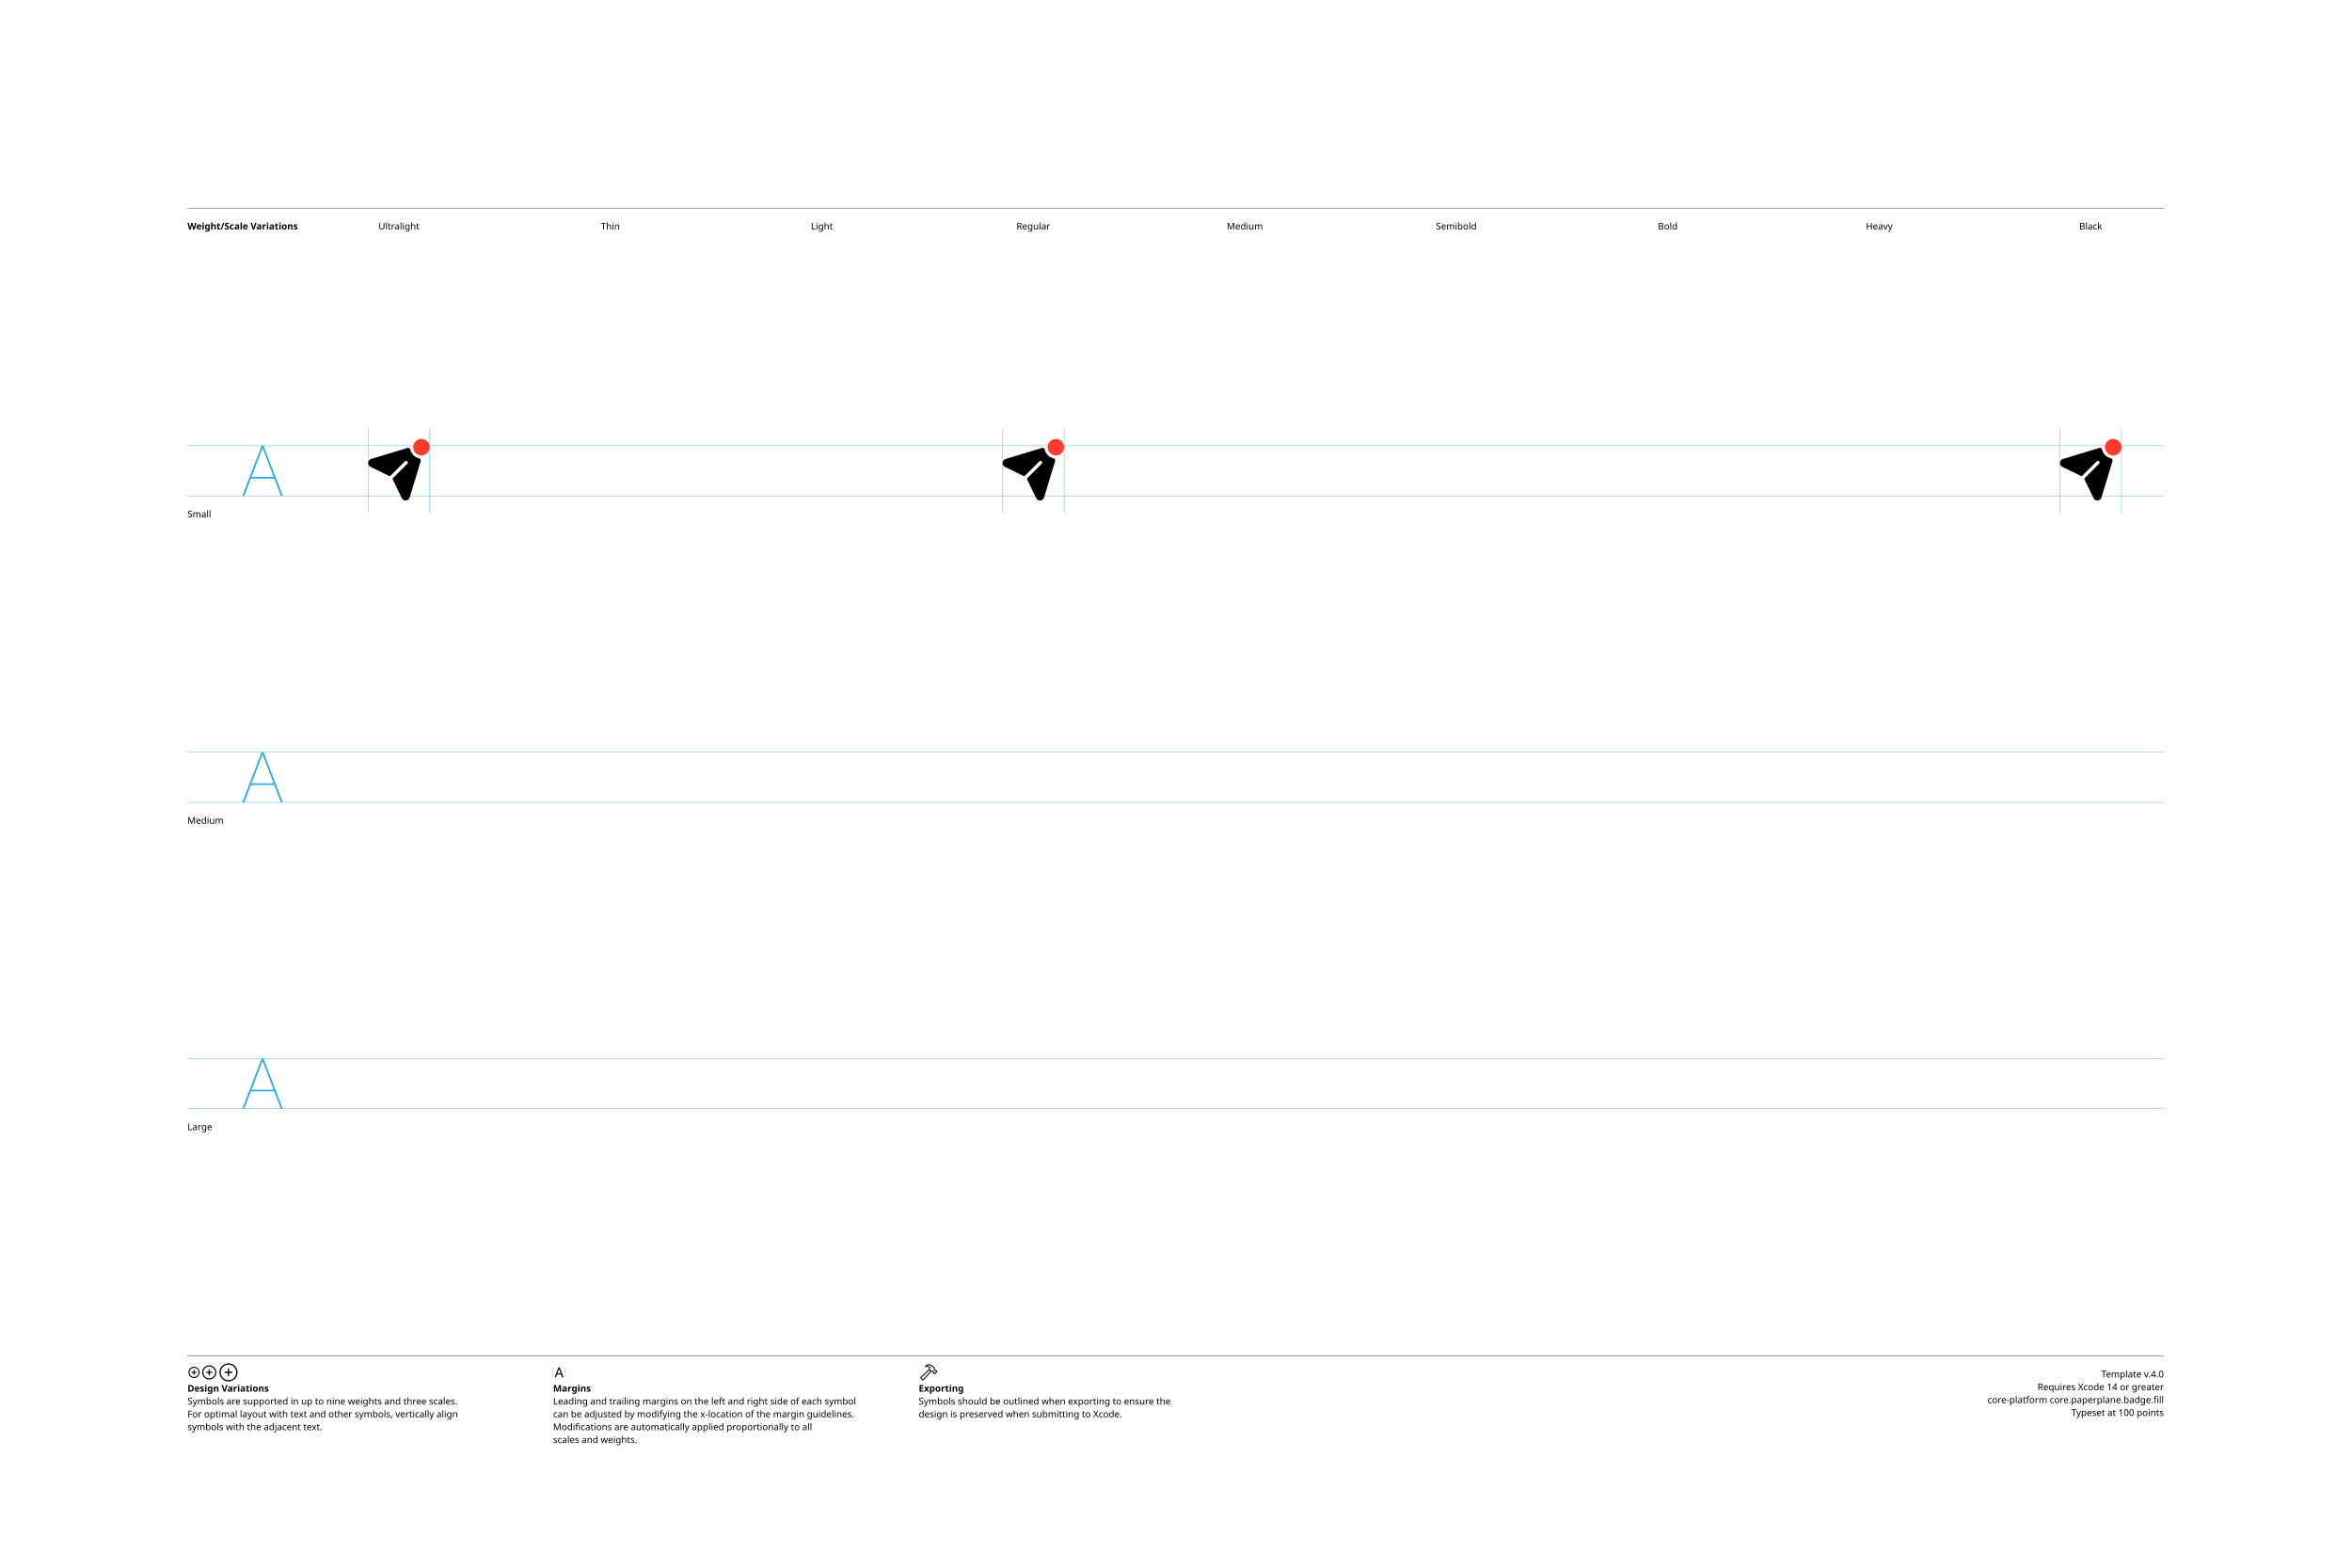
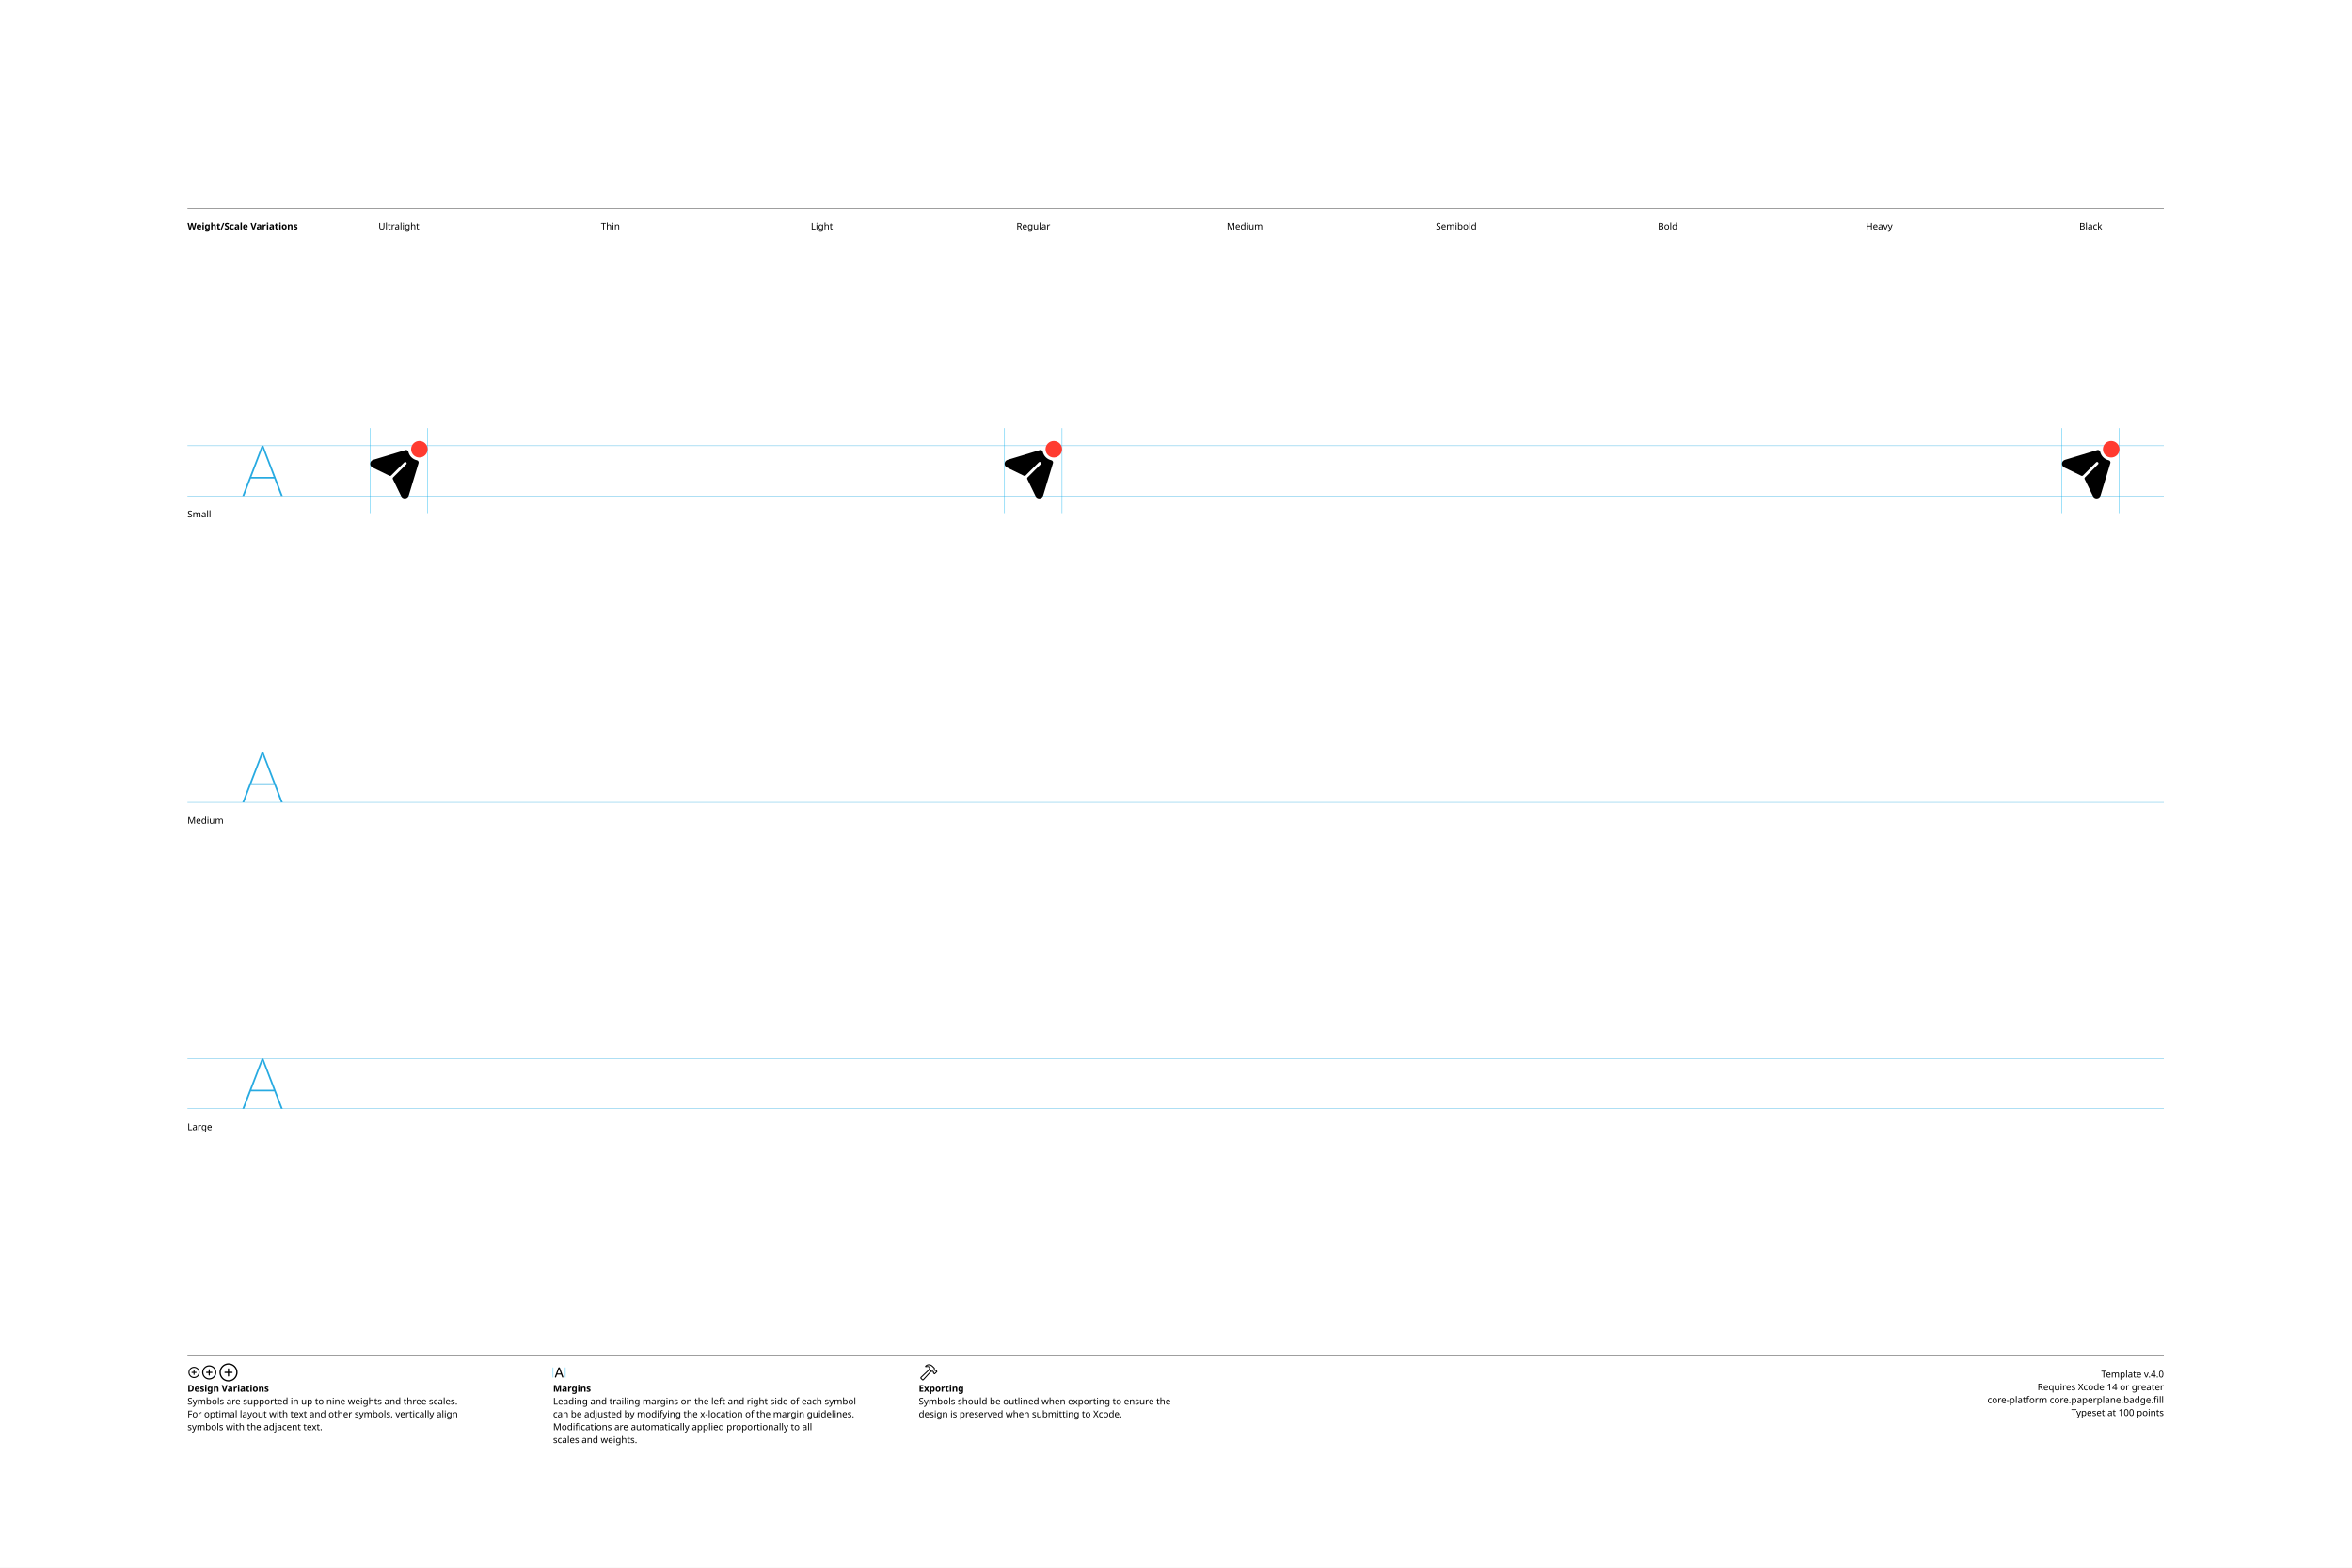
<svg xmlns="http://www.w3.org/2000/svg" version="1.1" width="3300" height="2200">
  <style>.monochrome-0 {fill:#000000}
.monochrome-1 {fill:#000000}
.multicolor-0:tintColor {fill:#007AFF}
.multicolor-1:systemRedColor {fill:#FF3B30}
.hierarchical-0:primary {fill:#212121}
.hierarchical-1:secondary {fill:#8E8E8E}
.SFSymbolsPreview000000 {fill:#000000;opacity:1.0}
.SFSymbolsPreviewFF3B30 {fill:#FF3B30;opacity:1.0}
</style>
  <g id="Notes">
    <rect height="2200" id="artboard" style="fill:white;opacity:1" width="3300" x="0" y="0" />
    <line style="fill:none;stroke:black;opacity:1;stroke-width:0.5;" x1="263" x2="3036" y1="292" y2="292" />
    <text style="stroke:none;fill:black;font-family:sans-serif;font-size:13;font-weight:bold;" transform="matrix(1 0 0 1 263 322)">Weight/Scale Variations</text>
    <text style="stroke:none;fill:black;font-family:sans-serif;font-size:13;text-anchor:middle;" transform="matrix(1 0 0 1 559.711 322)">Ultralight</text>
    <text style="stroke:none;fill:black;font-family:sans-serif;font-size:13;text-anchor:middle;" transform="matrix(1 0 0 1 856.422 322)">Thin</text>
    <text style="stroke:none;fill:black;font-family:sans-serif;font-size:13;text-anchor:middle;" transform="matrix(1 0 0 1 1153.13 322)">Light</text>
    <text style="stroke:none;fill:black;font-family:sans-serif;font-size:13;text-anchor:middle;" transform="matrix(1 0 0 1 1449.84 322)">Regular</text>
    <text style="stroke:none;fill:black;font-family:sans-serif;font-size:13;text-anchor:middle;" transform="matrix(1 0 0 1 1746.56 322)">Medium</text>
    <text style="stroke:none;fill:black;font-family:sans-serif;font-size:13;text-anchor:middle;" transform="matrix(1 0 0 1 2043.27 322)">Semibold</text>
    <text style="stroke:none;fill:black;font-family:sans-serif;font-size:13;text-anchor:middle;" transform="matrix(1 0 0 1 2339.98 322)">Bold</text>
    <text style="stroke:none;fill:black;font-family:sans-serif;font-size:13;text-anchor:middle;" transform="matrix(1 0 0 1 2636.69 322)">Heavy</text>
    <text style="stroke:none;fill:black;font-family:sans-serif;font-size:13;text-anchor:middle;" transform="matrix(1 0 0 1 2933.4 322)">Black</text>
    <line style="fill:none;stroke:black;opacity:1;stroke-width:0.5;" x1="263" x2="3036" y1="1903" y2="1903" />
    <g transform="matrix(1 0 0 1 263 1933)">
      <path d="M9.248 0.83C13.555 0.83 17.139-2.744 17.139-7.051C17.139-11.357 13.545-14.932 9.238-14.932C4.941-14.932 1.367-11.357 1.367-7.051C1.367-2.744 4.951 0.83 9.248 0.83ZM9.248-0.654C5.703-0.654 2.871-3.496 2.871-7.051C2.871-10.605 5.693-13.447 9.238-13.447C12.793-13.447 15.645-10.605 15.645-7.051C15.645-3.496 12.803-0.654 9.248-0.654ZM5.654-7.051C5.654-6.621 5.957-6.328 6.406-6.328L8.506-6.328L8.506-4.209C8.506-3.77 8.799-3.467 9.229-3.467C9.678-3.467 9.971-3.77 9.971-4.209L9.971-6.328L12.09-6.328C12.529-6.328 12.832-6.621 12.832-7.051C12.832-7.49 12.529-7.793 12.09-7.793L9.971-7.793L9.971-9.902C9.971-10.352 9.678-10.654 9.229-10.654C8.799-10.654 8.506-10.352 8.506-9.902L8.506-7.793L6.406-7.793C5.957-7.793 5.654-7.49 5.654-7.051Z" />
    </g>
    <g transform="matrix(1 0 0 1 281.867 1933)">
      <path d="M11.709 2.91C17.158 2.91 21.67-1.611 21.67-7.051C21.67-12.5 17.148-17.012 11.699-17.012C6.26-17.012 1.748-12.5 1.748-7.051C1.748-1.611 6.27 2.91 11.709 2.91ZM11.709 1.25C7.1 1.25 3.418-2.441 3.418-7.051C3.418-11.66 7.09-15.352 11.699-15.352C16.309-15.352 20.01-11.66 20.01-7.051C20.01-2.441 16.318 1.25 11.709 1.25ZM7.178-7.051C7.178-6.572 7.51-6.25 8.008-6.25L10.879-6.25L10.879-3.369C10.879-2.881 11.211-2.539 11.69-2.539C12.178-2.539 12.52-2.871 12.52-3.369L12.52-6.25L15.4-6.25C15.889-6.25 16.23-6.572 16.23-7.051C16.23-7.539 15.889-7.881 15.4-7.881L12.52-7.881L12.52-10.752C12.52-11.25 12.178-11.592 11.69-11.592C11.211-11.592 10.879-11.25 10.879-10.752L10.879-7.881L8.008-7.881C7.51-7.881 7.178-7.539 7.178-7.051Z" />
    </g>
    <g transform="matrix(1 0 0 1 305.646 1933)">
      <path d="M14.971 5.664C21.934 5.664 27.695-0.098 27.695-7.051C27.695-14.014 21.924-19.775 14.961-19.775C8.008-19.775 2.256-14.014 2.256-7.051C2.256-0.098 8.018 5.664 14.971 5.664ZM14.971 3.848C8.936 3.848 4.082-1.016 4.082-7.051C4.082-13.096 8.926-17.949 14.961-17.949C21.006-17.949 25.869-13.096 25.869-7.051C25.869-1.016 21.016 3.848 14.971 3.848ZM9.199-7.051C9.199-6.533 9.57-6.172 10.117-6.172L14.062-6.172L14.062-2.217C14.062-1.68 14.434-1.299 14.951-1.299C15.488-1.299 15.859-1.67 15.859-2.217L15.859-6.172L19.814-6.172C20.352-6.172 20.732-6.533 20.732-7.051C20.732-7.598 20.361-7.969 19.814-7.969L15.859-7.969L15.859-11.914C15.859-12.461 15.488-12.842 14.951-12.842C14.434-12.842 14.062-12.461 14.062-11.914L14.062-7.969L10.117-7.969C9.57-7.969 9.199-7.598 9.199-7.051Z" />
    </g>
    <text style="stroke:none;fill:black;font-family:sans-serif;font-size:13;font-weight:bold;" transform="matrix(1 0 0 1 263 1953)">Design Variations</text>
    <text style="stroke:none;fill:black;font-family:sans-serif;font-size:13;" transform="matrix(1 0 0 1 263 1971)">Symbols are supported in up to nine weights and three scales.</text>
    <text style="stroke:none;fill:black;font-family:sans-serif;font-size:13;" transform="matrix(1 0 0 1 263 1989)">For optimal layout with text and other symbols, vertically align</text>
    <text style="stroke:none;fill:black;font-family:sans-serif;font-size:13;" transform="matrix(1 0 0 1 263 2007)">symbols with the adjacent text.</text>
    <line style="fill:none;stroke:#00AEEF;stroke-width:0.5;opacity:1.0;" x1="776" x2="776" y1="1919" y2="1933" />
    <g transform="matrix(1 0 0 1 776 1933)">
      <path d="M3.311 0.156C3.828 0.156 4.082-0.039 4.268-0.586L5.527-4.033L11.289-4.033L12.549-0.586C12.734-0.039 12.988 0.156 13.496 0.156C14.014 0.156 14.346-0.156 14.346-0.645C14.346-0.811 14.316-0.967 14.238-1.172L9.658-13.369C9.434-13.965 9.033-14.268 8.408-14.268C7.803-14.268 7.393-13.975 7.178-13.379L2.598-1.162C2.52-0.957 2.49-0.801 2.49-0.635C2.49-0.146 2.803 0.156 3.311 0.156ZM6.006-5.518L8.379-12.09L8.428-12.09L10.801-5.518Z" />
    </g>
    <line style="fill:none;stroke:#00AEEF;stroke-width:0.5;opacity:1.0;" x1="793.197" x2="793.197" y1="1919" y2="1933" />
    <text style="stroke:none;fill:black;font-family:sans-serif;font-size:13;font-weight:bold;" transform="matrix(1 0 0 1 776 1953)">Margins</text>
    <text style="stroke:none;fill:black;font-family:sans-serif;font-size:13;" transform="matrix(1 0 0 1 776 1971)">Leading and trailing margins on the left and right side of each symbol</text>
    <text style="stroke:none;fill:black;font-family:sans-serif;font-size:13;" transform="matrix(1 0 0 1 776 1989)">can be adjusted by modifying the x-location of the margin guidelines.</text>
    <text style="stroke:none;fill:black;font-family:sans-serif;font-size:13;" transform="matrix(1 0 0 1 776 2007)">Modifications are automatically applied proportionally to all</text>
    <text style="stroke:none;fill:black;font-family:sans-serif;font-size:13;" transform="matrix(1 0 0 1 776 2025)">scales and weights.</text>
    <g transform="matrix(1 0 0 1 1289 1933)">
      <path d="M2.842 1.865L4.541 3.574C5.4 4.443 6.387 4.385 7.314 3.359L18.008-8.428L17.041-9.404L6.426 2.275C6.074 2.676 5.742 2.773 5.273 2.305L4.102 1.143C3.633 0.684 3.74 0.342 4.141-0.02L15.615-10.82L14.639-11.787L3.047-0.898C2.061 0.02 1.982 0.996 2.842 1.865ZM9.258-16.328C8.838-15.918 8.809-15.342 9.043-14.951C9.277-14.59 9.736-14.355 10.381-14.521C11.846-14.863 13.369-14.922 14.795-13.984L14.209-12.529C13.867-11.699 14.043-11.113 14.58-10.566L16.875-8.252C17.363-7.764 17.773-7.744 18.34-7.842L19.404-8.037L20.068-7.363L20.029-6.807C19.99-6.309 20.117-5.928 20.605-5.449L21.367-4.707C21.846-4.229 22.461-4.199 22.93-4.668L25.84-7.588C26.309-8.057 26.289-8.652 25.811-9.131L25.039-9.893C24.561-10.371 24.189-10.527 23.711-10.488L23.135-10.44L22.49-11.074L22.734-12.197C22.861-12.764 22.705-13.203 22.119-13.789L19.922-15.977C16.582-19.297 12.148-19.219 9.258-16.328ZM10.752-15.957C13.184-17.734 16.475-17.432 18.701-15.205L21.133-12.793C21.367-12.559 21.406-12.373 21.338-12.031L21.016-10.547L22.52-9.062L23.506-9.121C23.76-9.131 23.838-9.111 24.033-8.916L24.609-8.34L22.168-5.898L21.592-6.475C21.396-6.67 21.367-6.748 21.377-7.012L21.445-7.988L19.951-9.473L18.428-9.219C18.105-9.15 17.959-9.18 17.715-9.414L15.713-11.416C15.459-11.65 15.43-11.816 15.586-12.188L16.465-14.277C14.902-15.732 12.871-16.357 10.84-15.762C10.684-15.723 10.625-15.85 10.752-15.957Z" />
    </g>
    <text style="stroke:none;fill:black;font-family:sans-serif;font-size:13;font-weight:bold;" transform="matrix(1 0 0 1 1289 1953)">Exporting</text>
    <text style="stroke:none;fill:black;font-family:sans-serif;font-size:13;" transform="matrix(1 0 0 1 1289 1971)">Symbols should be outlined when exporting to ensure the</text>
    <text style="stroke:none;fill:black;font-family:sans-serif;font-size:13;" transform="matrix(1 0 0 1 1289 1989)">design is preserved when submitting to Xcode.</text>
    <text id="template-version" style="stroke:none;fill:black;font-family:sans-serif;font-size:13;text-anchor:end;" transform="matrix(1 0 0 1 3036 1933)">Template v.4.0</text>
    <text style="stroke:none;fill:black;font-family:sans-serif;font-size:13;text-anchor:end;" transform="matrix(1 0 0 1 3036 1951)">Requires Xcode 14 or greater</text>
    <text id="descriptive-name" style="stroke:none;fill:black;font-family:sans-serif;font-size:13;text-anchor:end;" transform="matrix(1 0 0 1 3036 1969)">core-platform core.paperplane.badge.fill</text>
    <text style="stroke:none;fill:black;font-family:sans-serif;font-size:13;text-anchor:end;" transform="matrix(1 0 0 1 3036 1987)">Typeset at 100 points</text>
    <text style="stroke:none;fill:black;font-family:sans-serif;font-size:13;" transform="matrix(1 0 0 1 263 726)">Small</text>
    <text style="stroke:none;fill:black;font-family:sans-serif;font-size:13;" transform="matrix(1 0 0 1 263 1156)">Medium</text>
    <text style="stroke:none;fill:black;font-family:sans-serif;font-size:13;" transform="matrix(1 0 0 1 263 1586)">Large</text>
  </g>
  <g id="Guides">
    <g id="H-reference" style="fill:#27AAE1;stroke:none;" transform="matrix(1 0 0 1 339 696)">
      <path d="M0.994 0L3.638 0L29.328-67.132L30.03-67.132L30.03-70.459L28.123-70.459ZM11.688-24.48L46.981-24.48L46.231-26.729L12.438-26.729ZM55.12 0L57.764 0L30.638-70.459L29.433-70.459L29.433-67.132Z" />
    </g>
    <line id="Baseline-S" style="fill:none;stroke:#27AAE1;opacity:1;stroke-width:0.5;" x1="263" x2="3036" y1="696" y2="696" />
    <line id="Capline-S" style="fill:none;stroke:#27AAE1;opacity:1;stroke-width:0.5;" x1="263" x2="3036" y1="625.541" y2="625.541" />
    <g id="H-reference" style="fill:#27AAE1;stroke:none;" transform="matrix(1 0 0 1 339 1126)">
      <path d="M0.994 0L3.638 0L29.328-67.132L30.03-67.132L30.03-70.459L28.123-70.459ZM11.688-24.48L46.981-24.48L46.231-26.729L12.438-26.729ZM55.12 0L57.764 0L30.638-70.459L29.433-70.459L29.433-67.132Z" />
    </g>
    <line id="Baseline-M" style="fill:none;stroke:#27AAE1;opacity:1;stroke-width:0.5;" x1="263" x2="3036" y1="1126" y2="1126" />
    <line id="Capline-M" style="fill:none;stroke:#27AAE1;opacity:1;stroke-width:0.5;" x1="263" x2="3036" y1="1055.54" y2="1055.54" />
    <g id="H-reference" style="fill:#27AAE1;stroke:none;" transform="matrix(1 0 0 1 339 1556)">
      <path d="M0.994 0L3.638 0L29.328-67.132L30.03-67.132L30.03-70.459L28.123-70.459ZM11.688-24.48L46.981-24.48L46.231-26.729L12.438-26.729ZM55.12 0L57.764 0L30.638-70.459L29.433-70.459L29.433-67.132Z" />
    </g>
    <line id="Baseline-L" style="fill:none;stroke:#27AAE1;opacity:1;stroke-width:0.5;" x1="263" x2="3036" y1="1556" y2="1556" />
    <line id="Capline-L" style="fill:none;stroke:#27AAE1;opacity:1;stroke-width:0.5;" x1="263" x2="3036" y1="1485.54" y2="1485.54" />
-     <line id="left-margin-Ultralight-S" style="fill:none;stroke:#00AEEF;stroke-width:0.5;opacity:1.0;" x1="516.527" x2="516.527" y1="600.785" y2="720.121" />
-     <line id="right-margin-Ultralight-S" style="fill:none;stroke:#00AEEF;stroke-width:0.5;opacity:1.0;" x1="602.895" x2="602.895" y1="600.785" y2="720.121" />
-     <line id="left-margin-Regular-S" style="fill:none;stroke:#00AEEF;stroke-width:0.5;opacity:1.0;" x1="1406.656" x2="1406.656" y1="600.785" y2="720.121" />
-     <line id="right-margin-Regular-S" style="fill:none;stroke:#00AEEF;stroke-width:0.5;opacity:1.0;" x1="1493.024" x2="1493.024" y1="600.785" y2="720.121" />
-     <line id="left-margin-Black-S" style="fill:none;stroke:#00AEEF;stroke-width:0.5;opacity:1.0;" x1="2890.216" x2="2890.216" y1="600.785" y2="720.121" />
-     <line id="right-margin-Black-S" style="fill:none;stroke:#00AEEF;stroke-width:0.5;opacity:1.0;" x1="2976.584" x2="2976.584" y1="600.785" y2="720.121" />
+     <line id="left-margin-Ultralight-S" style="fill:none;stroke:#00AEEF;stroke-width:0.5;opacity:1.0;" x1="519.406" x2="519.406" y1="600.785" y2="720.121" />
+     <line id="right-margin-Ultralight-S" style="fill:none;stroke:#00AEEF;stroke-width:0.5;opacity:1.0;" x1="600.016" x2="600.016" y1="600.785" y2="720.121" />
+     <line id="left-margin-Regular-S" style="fill:none;stroke:#00AEEF;stroke-width:0.5;opacity:1.0;" x1="1409.535" x2="1409.535" y1="600.785" y2="720.121" />
+     <line id="right-margin-Regular-S" style="fill:none;stroke:#00AEEF;stroke-width:0.5;opacity:1.0;" x1="1490.145" x2="1490.145" y1="600.785" y2="720.121" />
+     <line id="left-margin-Black-S" style="fill:none;stroke:#00AEEF;stroke-width:0.5;opacity:1.0;" x1="2893.095" x2="2893.095" y1="600.785" y2="720.121" />
+     <line id="right-margin-Black-S" style="fill:none;stroke:#00AEEF;stroke-width:0.5;opacity:1.0;" x1="2973.705" x2="2973.705" y1="600.785" y2="720.121" />
  </g>
  <g id="Symbols">
-     <g id="Ultralight-S" transform="matrix(1 0 0 1 516.527 696)">
-       <path class="monochrome-0 multicolor-0:tintColor hierarchical-0:primary SFSymbolsPreview000000" d="M59.283 -64.982C60.595 -58.966 65.338 -54.226 71.356 -52.918C73.182 -52.521 74.281 -50.651 73.738 -48.862L71.99 -43.097L58.306 2.033C57.631 4.422 55.541 6.14 53.069 6.34C52.897 6.355 52.725 6.363 52.554 6.363C50.242 6.37 48.136 5.034 47.161 2.945L34.494 -23.051C34.156 -23.745 34.296 -24.576 34.842 -25.121L54.99 -45.27C55.875 -46.201 55.856 -47.667 54.948 -48.575C54.04 -49.483 52.574 -49.502 51.65 -48.625L31.484 -28.469C30.939 -27.923 30.107 -27.783 29.414 -28.121L3.396 -40.784C1.157 -41.858 -0.186 -44.203 0.021 -46.677C0.228 -49.152 1.941 -51.241 4.321 -51.927L49.462 -65.615L55.228 -67.363C57.016 -67.905 58.885 -66.807 59.283 -64.982ZM71.97 -43.101L69.8 -43.431L69.8 -43.431ZM69.433 -43.52L67.675 -43.946L67.675 -43.946ZM67.049 -44.156L65.624 -44.635L65.624 -44.635ZM64.781 -45.001L63.655 -45.49L63.655 -45.49ZM62.72 -45.993L61.776 -46.501L61.776 -46.501ZM60.75 -47.17L59.997 -47.662L59.997 -47.662ZM58.822 -48.575L58.324 -48.962L58.324 -48.962ZM57.319 -49.887L56.767 -50.395L56.767 -50.395ZM55.83 -51.412L55.333 -51.952L55.333 -51.952ZM54.58 -52.919L54.032 -53.624L54.032 -53.624ZM53.321 -54.713L52.87 -55.403L52.87 -55.403ZM52.178 -56.687L51.858 -57.281L51.858 -57.281ZM51.365 -58.416L51.003 -59.249L51.003 -59.249ZM50.683 -60.201L50.313 -61.3L50.313 -61.3Z" />
-       <path class="monochrome-1 multicolor-1:systemRedColor hierarchical-1:secondary SFSymbolsPreviewFF3B30" d="M86.368 -68.406C86.368 -61.999 81.175 -56.806 74.768 -56.806C68.362 -56.806 63.168 -61.999 63.168 -68.406C63.168 -74.812 68.362 -80.006 74.768 -80.006C81.175 -80.006 86.368 -74.812 86.368 -68.406Z" />
+     <g id="Ultralight-S" transform="matrix(1 0 0 1 519.406 696)">
+       <path class="monochrome-0 multicolor-0:tintColor hierarchical-0:primary SFSymbolsPreview000000" d="M53.551 -62.039C54.881 -56.101 59.56 -51.425 65.5 -50.098C67.316 -49.692 68.404 -47.827 67.864 -46.046L66.113 -40.269C66.113 -40.269 66.113 -40.269 66.113 -40.269L54.12 -0.718C53.47 1.582 51.458 3.236 49.079 3.429C48.914 3.443 48.748 3.45 48.584 3.45C46.358 3.457 44.33 2.171 43.393 0.163L31.744 -23.742C31.386 -24.478 31.534 -25.361 32.114 -25.94L50.637 -44.462C51.354 -45.217 51.339 -46.406 50.602 -47.142C49.866 -47.879 48.677 -47.894 47.934 -47.188L29.39 -28.654C28.811 -28.075 27.928 -27.926 27.192 -28.285L3.269 -39.928C1.114 -40.962 -0.179 -43.219 0.02 -45.601C0.219 -47.982 1.868 -49.994 4.157 -50.653L43.722 -62.65L49.499 -64.402C51.28 -64.942 53.144 -63.855 53.551 -62.039ZM65.956 -40.294L63.94 -40.609L63.94 -40.609ZM63.787 -40.647L61.832 -41.128L61.832 -41.128ZM61.556 -41.222L59.798 -41.818L59.798 -41.818ZM59.537 -41.932L57.845 -42.671L57.845 -42.671ZM57.476 -42.871L55.981 -43.679L55.981 -43.679ZM55.616 -43.918L54.215 -44.834L54.215 -44.834ZM53.765 -45.184L52.555 -46.127L52.555 -46.127ZM52.045 -46.596L51.009 -47.55L51.009 -47.55ZM50.47 -48.135L49.585 -49.096L49.585 -49.096ZM48.942 -49.921L48.291 -50.755L48.291 -50.755ZM47.68 -51.688L47.136 -52.521L47.136 -52.521ZM46.558 -53.588L46.127 -54.384L46.127 -54.384ZM45.711 -55.335L45.273 -56.336L45.273 -56.336ZM44.757 -57.855L44.582 -58.371L44.582 -58.371ZM44.179 -60.003L44.062 -60.478L44.062 -60.478Z" />
+       <path class="monochrome-1 multicolor-1:systemRedColor hierarchical-1:secondary SFSymbolsPreviewFF3B30" d="M80.61 -65.56C80.61 -59.153 75.417 -53.96 69.01 -53.96C62.604 -53.96 57.41 -59.153 57.41 -65.56C57.41 -71.966 62.604 -77.16 69.01 -77.16C75.417 -77.16 80.61 -71.966 80.61 -65.56Z" />
    </g>
-     <g id="Regular-S" transform="matrix(1 0 0 1 1406.656 696)">
-       <path class="monochrome-0 multicolor-0:tintColor hierarchical-0:primary SFSymbolsPreview000000" d="M59.283 -64.982C60.595 -58.966 65.338 -54.226 71.356 -52.918C73.182 -52.521 74.281 -50.651 73.738 -48.862L71.99 -43.097L58.306 2.033C57.631 4.422 55.541 6.14 53.069 6.34C52.897 6.355 52.725 6.363 52.554 6.363C50.242 6.37 48.136 5.034 47.161 2.945L34.494 -23.051C34.156 -23.745 34.296 -24.576 34.842 -25.121L54.99 -45.27C55.875 -46.201 55.856 -47.667 54.948 -48.575C54.04 -49.483 52.574 -49.502 51.65 -48.625L31.484 -28.469C30.939 -27.923 30.107 -27.783 29.414 -28.121L3.396 -40.784C1.157 -41.858 -0.186 -44.203 0.021 -46.677C0.228 -49.152 1.941 -51.241 4.321 -51.927L49.462 -65.615L55.228 -67.363C57.016 -67.905 58.885 -66.807 59.283 -64.982ZM71.97 -43.101L69.8 -43.431L69.8 -43.431ZM69.433 -43.52L67.675 -43.946L67.675 -43.946ZM67.049 -44.156L65.624 -44.635L65.624 -44.635ZM64.781 -45.001L63.655 -45.49L63.655 -45.49ZM62.72 -45.993L61.776 -46.501L61.776 -46.501ZM60.75 -47.17L59.997 -47.662L59.997 -47.662ZM58.822 -48.575L58.324 -48.962L58.324 -48.962ZM57.319 -49.887L56.767 -50.395L56.767 -50.395ZM55.83 -51.412L55.333 -51.952L55.333 -51.952ZM54.58 -52.919L54.032 -53.624L54.032 -53.624ZM53.321 -54.713L52.87 -55.403L52.87 -55.403ZM52.178 -56.687L51.858 -57.281L51.858 -57.281ZM51.365 -58.416L51.003 -59.249L51.003 -59.249ZM50.683 -60.201L50.313 -61.3L50.313 -61.3Z" />
-       <path class="monochrome-1 multicolor-1:systemRedColor hierarchical-1:secondary SFSymbolsPreviewFF3B30" d="M86.368 -68.406C86.368 -61.999 81.175 -56.806 74.768 -56.806C68.362 -56.806 63.168 -61.999 63.168 -68.406C63.168 -74.812 68.362 -80.006 74.768 -80.006C81.175 -80.006 86.368 -74.812 86.368 -68.406Z" />
+     <g id="Regular-S" transform="matrix(1 0 0 1 1409.535 696)">
+       <path class="monochrome-0 multicolor-0:tintColor hierarchical-0:primary SFSymbolsPreview000000" d="M53.551 -62.039C54.881 -56.101 59.56 -51.425 65.5 -50.098C67.316 -49.692 68.404 -47.827 67.864 -46.046L66.113 -40.269C66.113 -40.269 66.113 -40.269 66.113 -40.269L54.12 -0.718C53.47 1.582 51.458 3.236 49.079 3.429C48.914 3.443 48.748 3.45 48.584 3.45C46.358 3.457 44.33 2.171 43.393 0.163L31.744 -23.742C31.386 -24.478 31.534 -25.361 32.114 -25.94L50.637 -44.462C51.354 -45.217 51.339 -46.406 50.602 -47.142C49.866 -47.879 48.677 -47.894 47.934 -47.188L29.39 -28.654C28.811 -28.075 27.928 -27.926 27.192 -28.285L3.269 -39.928C1.114 -40.962 -0.179 -43.219 0.02 -45.601C0.219 -47.982 1.868 -49.994 4.157 -50.653L43.722 -62.65L49.499 -64.402C51.28 -64.942 53.144 -63.855 53.551 -62.039ZM65.956 -40.294L63.94 -40.609L63.94 -40.609ZM63.787 -40.647L61.832 -41.128L61.832 -41.128ZM61.556 -41.222L59.798 -41.818L59.798 -41.818ZM59.537 -41.932L57.845 -42.671L57.845 -42.671ZM57.476 -42.871L55.981 -43.679L55.981 -43.679ZM55.616 -43.918L54.215 -44.834L54.215 -44.834ZM53.765 -45.184L52.555 -46.127L52.555 -46.127ZM52.045 -46.596L51.009 -47.55L51.009 -47.55ZM50.47 -48.135L49.585 -49.096L49.585 -49.096ZM48.942 -49.921L48.291 -50.755L48.291 -50.755ZM47.68 -51.688L47.136 -52.521L47.136 -52.521ZM46.558 -53.588L46.127 -54.384L46.127 -54.384ZM45.711 -55.335L45.273 -56.336L45.273 -56.336ZM44.757 -57.855L44.582 -58.371L44.582 -58.371ZM44.179 -60.003L44.062 -60.478L44.062 -60.478Z" />
+       <path class="monochrome-1 multicolor-1:systemRedColor hierarchical-1:secondary SFSymbolsPreviewFF3B30" d="M80.61 -65.56C80.61 -59.153 75.417 -53.96 69.01 -53.96C62.604 -53.96 57.41 -59.153 57.41 -65.56C57.41 -71.966 62.604 -77.16 69.01 -77.16C75.417 -77.16 80.61 -71.966 80.61 -65.56Z" />
    </g>
-     <g id="Black-S" transform="matrix(1 0 0 1 2890.216 696)">
-       <path class="monochrome-0 multicolor-0:tintColor hierarchical-0:primary SFSymbolsPreview000000" d="M59.283 -64.982C60.595 -58.966 65.338 -54.226 71.356 -52.918C73.182 -52.521 74.281 -50.651 73.738 -48.862L71.99 -43.097L58.306 2.033C57.631 4.422 55.541 6.14 53.069 6.34C52.897 6.355 52.725 6.363 52.554 6.363C50.242 6.37 48.136 5.034 47.161 2.945L34.494 -23.051C34.156 -23.745 34.296 -24.576 34.842 -25.121L54.99 -45.27C55.875 -46.201 55.856 -47.667 54.948 -48.575C54.04 -49.483 52.574 -49.502 51.65 -48.625L31.484 -28.469C30.939 -27.923 30.107 -27.783 29.414 -28.121L3.396 -40.784C1.157 -41.858 -0.186 -44.203 0.021 -46.677C0.228 -49.152 1.941 -51.241 4.321 -51.927L49.462 -65.615L55.228 -67.363C57.016 -67.905 58.885 -66.807 59.283 -64.982ZM71.97 -43.101L69.8 -43.431L69.8 -43.431ZM69.433 -43.52L67.675 -43.946L67.675 -43.946ZM67.049 -44.156L65.624 -44.635L65.624 -44.635ZM64.781 -45.001L63.655 -45.49L63.655 -45.49ZM62.72 -45.993L61.776 -46.501L61.776 -46.501ZM60.75 -47.17L59.997 -47.662L59.997 -47.662ZM58.822 -48.575L58.324 -48.962L58.324 -48.962ZM57.319 -49.887L56.767 -50.395L56.767 -50.395ZM55.83 -51.412L55.333 -51.952L55.333 -51.952ZM54.58 -52.919L54.032 -53.624L54.032 -53.624ZM53.321 -54.713L52.87 -55.403L52.87 -55.403ZM52.178 -56.687L51.858 -57.281L51.858 -57.281ZM51.365 -58.416L51.003 -59.249L51.003 -59.249ZM50.683 -60.201L50.313 -61.3L50.313 -61.3Z" />
-       <path class="monochrome-1 multicolor-1:systemRedColor hierarchical-1:secondary SFSymbolsPreviewFF3B30" d="M86.368 -68.406C86.368 -61.999 81.175 -56.806 74.768 -56.806C68.362 -56.806 63.168 -61.999 63.168 -68.406C63.168 -74.812 68.362 -80.006 74.768 -80.006C81.175 -80.006 86.368 -74.812 86.368 -68.406Z" />
+     <g id="Black-S" transform="matrix(1 0 0 1 2893.095 696)">
+       <path class="monochrome-0 multicolor-0:tintColor hierarchical-0:primary SFSymbolsPreview000000" d="M53.551 -62.039C54.881 -56.101 59.56 -51.425 65.5 -50.098C67.316 -49.692 68.404 -47.827 67.864 -46.046L66.113 -40.269C66.113 -40.269 66.113 -40.269 66.113 -40.269L54.12 -0.718C53.47 1.582 51.458 3.236 49.079 3.429C48.914 3.443 48.748 3.45 48.584 3.45C46.358 3.457 44.33 2.171 43.393 0.163L31.744 -23.742C31.386 -24.478 31.534 -25.361 32.114 -25.94L50.637 -44.462C51.354 -45.217 51.339 -46.406 50.602 -47.142C49.866 -47.879 48.677 -47.894 47.934 -47.188L29.39 -28.654C28.811 -28.075 27.928 -27.926 27.192 -28.285L3.269 -39.928C1.114 -40.962 -0.179 -43.219 0.02 -45.601C0.219 -47.982 1.868 -49.994 4.157 -50.653L43.722 -62.65L49.499 -64.402C51.28 -64.942 53.144 -63.855 53.551 -62.039ZM65.956 -40.294L63.94 -40.609L63.94 -40.609ZM63.787 -40.647L61.832 -41.128L61.832 -41.128ZM61.556 -41.222L59.798 -41.818L59.798 -41.818ZM59.537 -41.932L57.845 -42.671L57.845 -42.671ZM57.476 -42.871L55.981 -43.679L55.981 -43.679ZM55.616 -43.918L54.215 -44.834L54.215 -44.834ZM53.765 -45.184L52.555 -46.127L52.555 -46.127ZM52.045 -46.596L51.009 -47.55L51.009 -47.55ZM50.47 -48.135L49.585 -49.096L49.585 -49.096ZM48.942 -49.921L48.291 -50.755L48.291 -50.755ZM47.68 -51.688L47.136 -52.521L47.136 -52.521ZM46.558 -53.588L46.127 -54.384L46.127 -54.384ZM45.711 -55.335L45.273 -56.336L45.273 -56.336ZM44.757 -57.855L44.582 -58.371L44.582 -58.371ZM44.179 -60.003L44.062 -60.478L44.062 -60.478Z" />
+       <path class="monochrome-1 multicolor-1:systemRedColor hierarchical-1:secondary SFSymbolsPreviewFF3B30" d="M80.61 -65.56C80.61 -59.153 75.417 -53.96 69.01 -53.96C62.604 -53.96 57.41 -59.153 57.41 -65.56C57.41 -71.966 62.604 -77.16 69.01 -77.16C75.417 -77.16 80.61 -71.966 80.61 -65.56Z" />
    </g>
  </g>
</svg>
